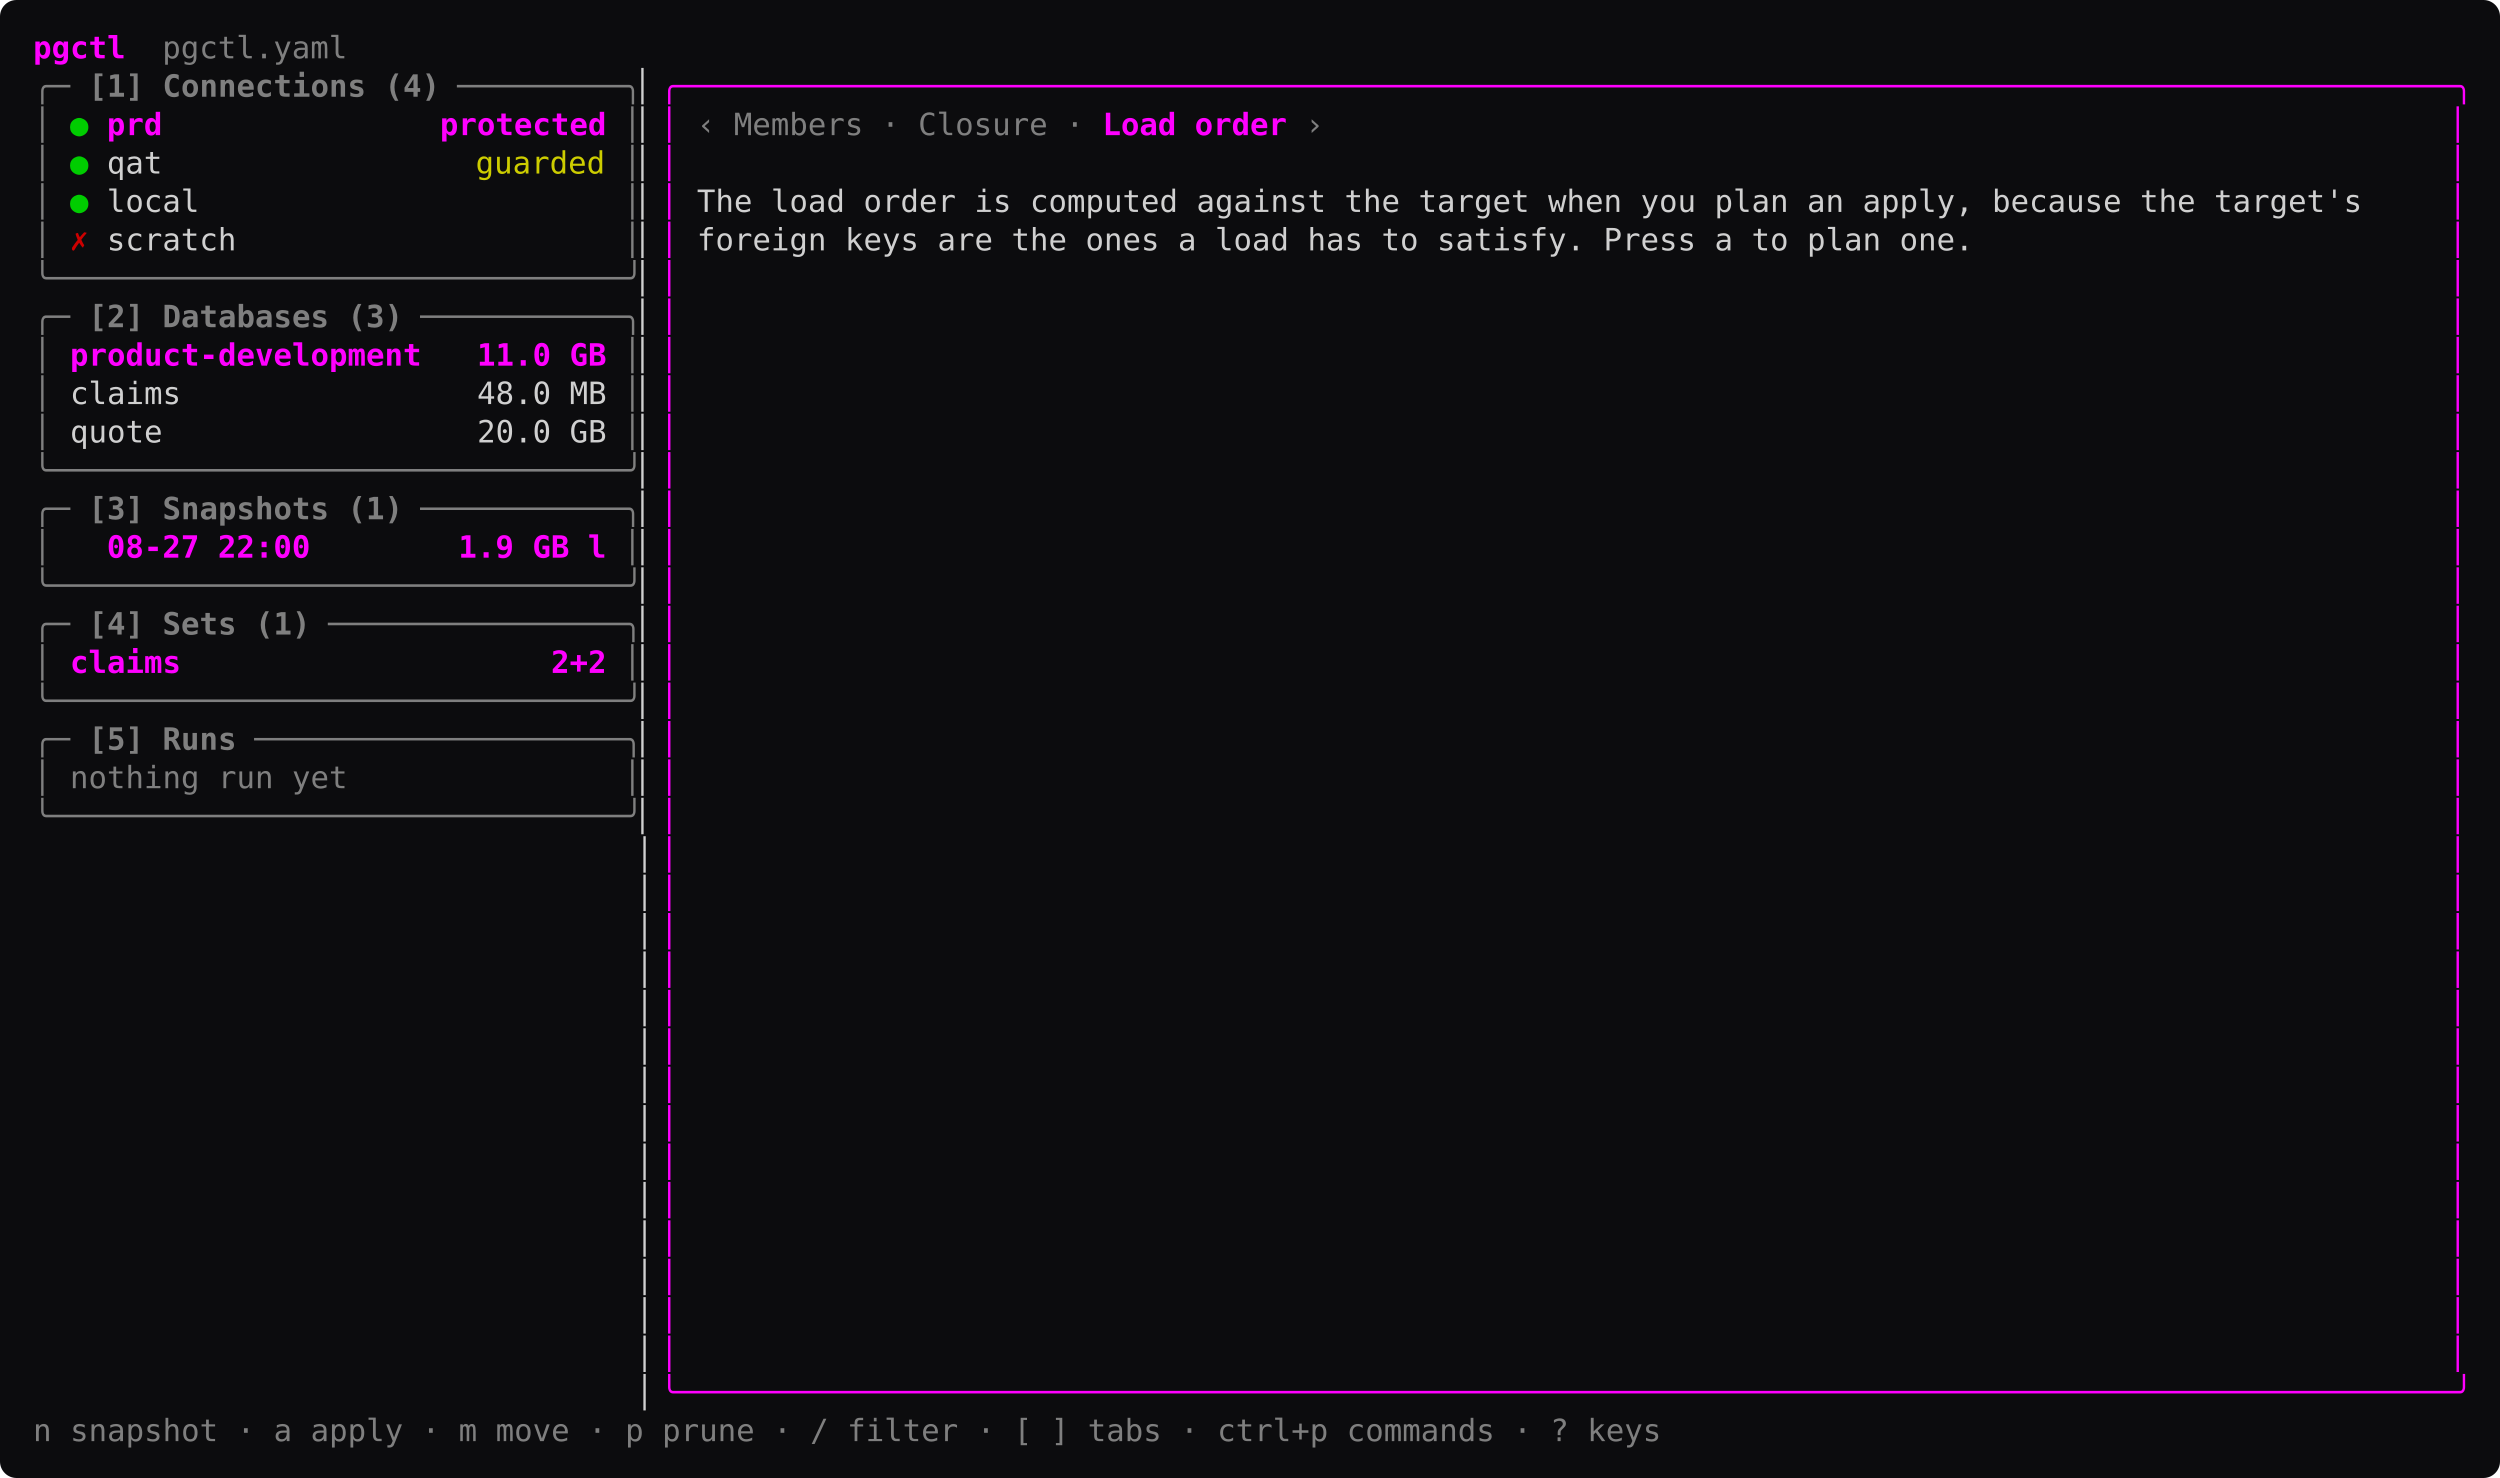
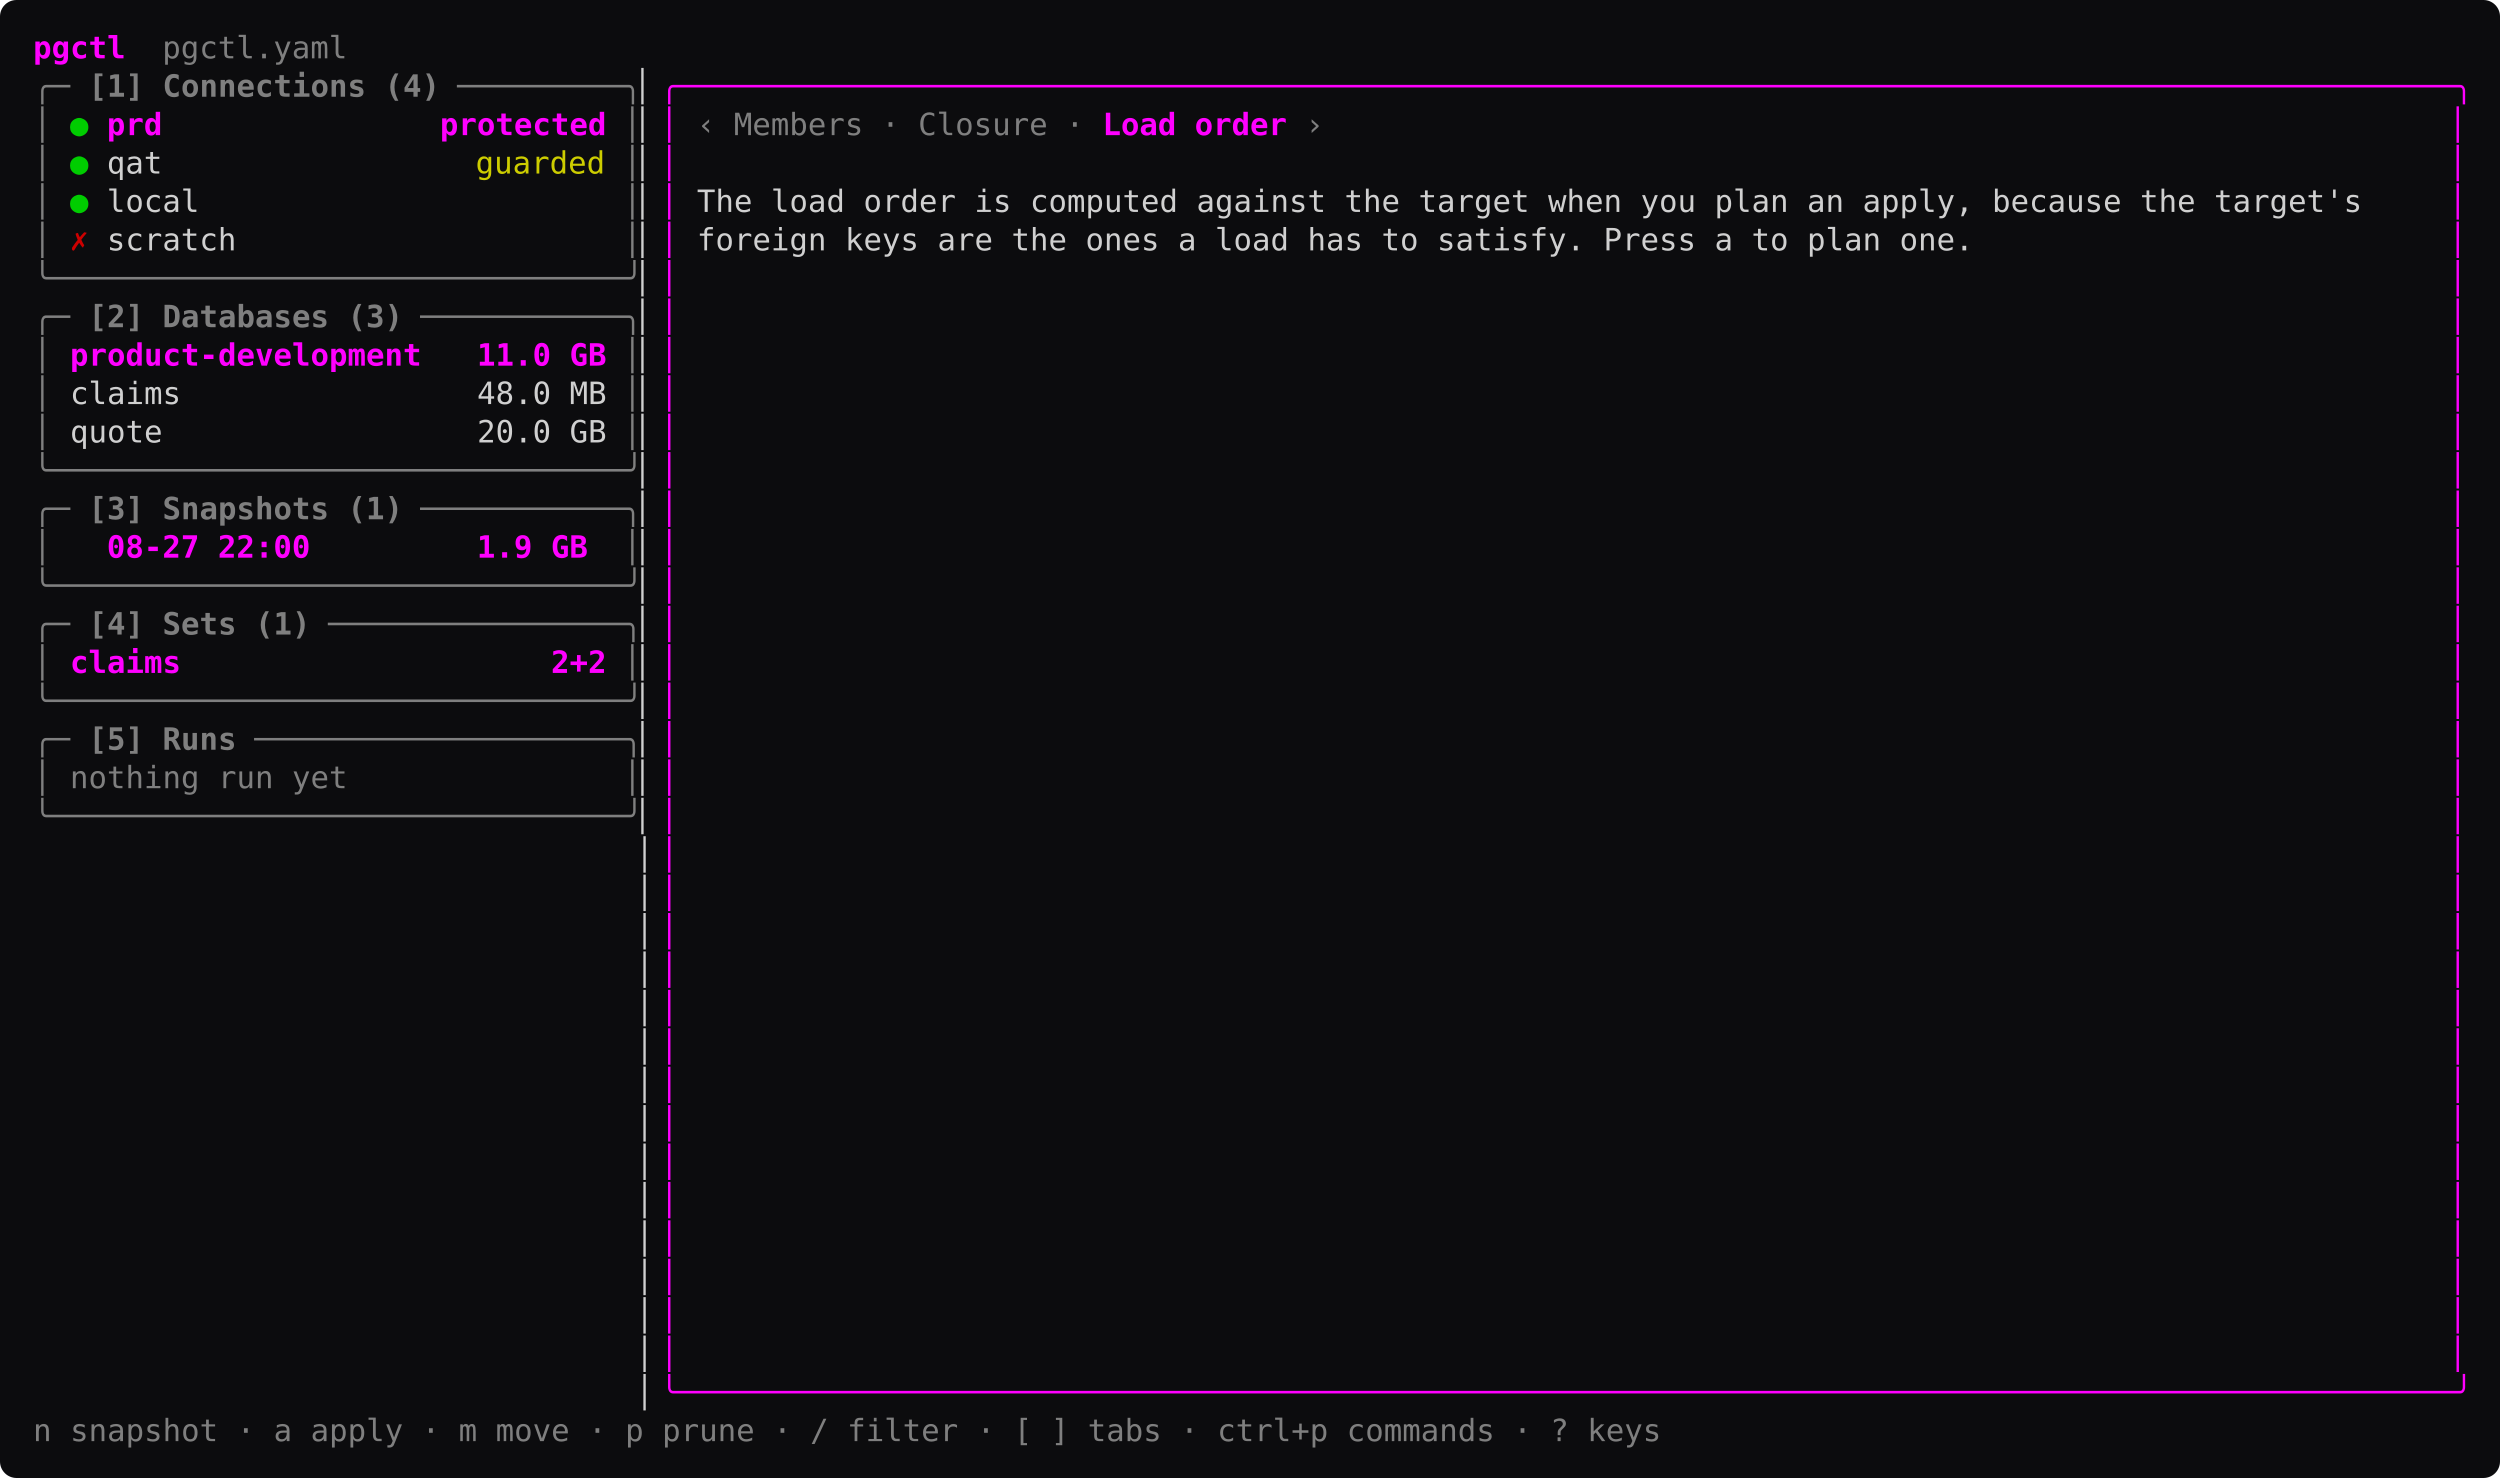
<svg xmlns="http://www.w3.org/2000/svg" width="1057.6" height="625.25" viewBox="0 0 1057.6 625.25" font-family="ui-monospace, 'SF Mono', SFMono-Regular, Menlo, Consolas, 'DejaVu Sans Mono', monospace" font-size="13" role="img">
  <rect width="1057.6" height="625.25" rx="7" fill="#0c0c0e" />
  <text x="14" y="24.68" textLength="39" lengthAdjust="spacing" fill="#ff00ff" font-weight="600" xml:space="preserve">pgctl</text>
  <text x="53" y="24.68" textLength="93.6" lengthAdjust="spacing" fill="#7f7f7f" xml:space="preserve">  pgctl.yaml</text>
  <text x="14" y="40.92" textLength="15.6" lengthAdjust="spacing" fill="#7f7f7f" xml:space="preserve">╭─</text>
  <text x="29.6" y="40.92" textLength="156" lengthAdjust="spacing" fill="#7f7f7f" font-weight="600" xml:space="preserve"> [1] Connections (4)</text>
  <text x="193.4" y="40.92" textLength="78" lengthAdjust="spacing" fill="#7f7f7f" xml:space="preserve">─────────╮</text>
  <text x="271.4" y="40.92" textLength="7.8" lengthAdjust="spacing" fill="#d0d0d0" xml:space="preserve">▏</text>
  <text x="279.2" y="40.92" textLength="764.4" lengthAdjust="spacing" fill="#ff00ff" xml:space="preserve">╭────────────────────────────────────────────────────────────────────────────────────────────────╮</text>
  <text x="14" y="57.17" textLength="7.8" lengthAdjust="spacing" fill="#7f7f7f" xml:space="preserve">│</text>
  <text x="29.6" y="57.17" textLength="7.8" lengthAdjust="spacing" fill="#00cd00" xml:space="preserve">●</text>
  <text x="45.2" y="57.17" textLength="210.6" lengthAdjust="spacing" fill="#ff00ff" font-weight="600" xml:space="preserve">prd               protected</text>
  <text x="263.6" y="57.17" textLength="7.8" lengthAdjust="spacing" fill="#7f7f7f" xml:space="preserve">│</text>
  <text x="271.4" y="57.17" textLength="7.8" lengthAdjust="spacing" fill="#d0d0d0" xml:space="preserve">▏</text>
  <text x="279.2" y="57.17" textLength="7.8" lengthAdjust="spacing" fill="#ff00ff" xml:space="preserve">│</text>
  <text x="294.8" y="57.17" textLength="7.8" lengthAdjust="spacing" fill="#7f7f7f" xml:space="preserve">‹</text>
  <text x="302.6" y="57.17" textLength="62.4" lengthAdjust="spacing" fill="#7f7f7f" xml:space="preserve"> Members</text>
  <text x="372.8" y="57.17" textLength="7.8" lengthAdjust="spacing" fill="#7f7f7f" xml:space="preserve">·</text>
  <text x="380.6" y="57.17" textLength="62.4" lengthAdjust="spacing" fill="#7f7f7f" xml:space="preserve"> Closure</text>
  <text x="450.8" y="57.17" textLength="7.8" lengthAdjust="spacing" fill="#7f7f7f" xml:space="preserve">·</text>
  <text x="466.4" y="57.17" textLength="7.8" lengthAdjust="spacing" fill="#ff00ff" font-weight="600" xml:space="preserve">L</text>
  <text x="474.2" y="57.17" textLength="7.8" lengthAdjust="spacing" fill="#ff00ff" font-weight="600" xml:space="preserve">o</text>
  <text x="482" y="57.17" textLength="7.8" lengthAdjust="spacing" fill="#ff00ff" font-weight="600" xml:space="preserve">a</text>
  <text x="489.8" y="57.17" textLength="7.8" lengthAdjust="spacing" fill="#ff00ff" font-weight="600" xml:space="preserve">d</text>
  <text x="505.4" y="57.17" textLength="7.8" lengthAdjust="spacing" fill="#ff00ff" font-weight="600" xml:space="preserve">o</text>
  <text x="513.2" y="57.17" textLength="7.8" lengthAdjust="spacing" fill="#ff00ff" font-weight="600" xml:space="preserve">r</text>
  <text x="521" y="57.17" textLength="7.8" lengthAdjust="spacing" fill="#ff00ff" font-weight="600" xml:space="preserve">d</text>
  <text x="528.8" y="57.17" textLength="7.8" lengthAdjust="spacing" fill="#ff00ff" font-weight="600" xml:space="preserve">e</text>
  <text x="536.6" y="57.17" textLength="7.8" lengthAdjust="spacing" fill="#ff00ff" font-weight="600" xml:space="preserve">r</text>
  <text x="552.2" y="57.17" textLength="7.8" lengthAdjust="spacing" fill="#7f7f7f" xml:space="preserve">›</text>
  <text x="1035.8" y="57.17" textLength="7.8" lengthAdjust="spacing" fill="#ff00ff" xml:space="preserve">│</text>
  <text x="14" y="73.42" textLength="7.8" lengthAdjust="spacing" fill="#7f7f7f" xml:space="preserve">│</text>
  <text x="29.6" y="73.42" textLength="7.8" lengthAdjust="spacing" fill="#00cd00" xml:space="preserve">●</text>
  <text x="45.2" y="73.42" textLength="23.4" lengthAdjust="spacing" fill="#d0d0d0" xml:space="preserve">qat</text>
  <text x="201.2" y="73.42" textLength="54.6" lengthAdjust="spacing" fill="#cdcd00" xml:space="preserve">guarded</text>
  <text x="263.6" y="73.42" textLength="7.8" lengthAdjust="spacing" fill="#7f7f7f" xml:space="preserve">│</text>
  <text x="271.4" y="73.42" textLength="7.8" lengthAdjust="spacing" fill="#d0d0d0" xml:space="preserve">▏</text>
  <text x="279.2" y="73.42" textLength="7.8" lengthAdjust="spacing" fill="#ff00ff" xml:space="preserve">│</text>
  <text x="1035.8" y="73.42" textLength="7.8" lengthAdjust="spacing" fill="#ff00ff" xml:space="preserve">│</text>
  <text x="14" y="89.67" textLength="7.8" lengthAdjust="spacing" fill="#7f7f7f" xml:space="preserve">│</text>
  <text x="29.6" y="89.67" textLength="7.8" lengthAdjust="spacing" fill="#00cd00" xml:space="preserve">●</text>
  <text x="45.2" y="89.67" textLength="39" lengthAdjust="spacing" fill="#d0d0d0" xml:space="preserve">local</text>
  <text x="263.6" y="89.67" textLength="7.8" lengthAdjust="spacing" fill="#7f7f7f" xml:space="preserve">│</text>
  <text x="271.4" y="89.67" textLength="7.8" lengthAdjust="spacing" fill="#d0d0d0" xml:space="preserve">▏</text>
  <text x="279.2" y="89.67" textLength="7.8" lengthAdjust="spacing" fill="#ff00ff" xml:space="preserve">│</text>
  <text x="287" y="89.67" textLength="709.8" lengthAdjust="spacing" fill="#d0d0d0" xml:space="preserve"> The load order is computed against the target when you plan an apply, because the target's</text>
  <text x="1035.8" y="89.67" textLength="7.8" lengthAdjust="spacing" fill="#ff00ff" xml:space="preserve">│</text>
  <text x="14" y="105.92" textLength="7.8" lengthAdjust="spacing" fill="#7f7f7f" xml:space="preserve">│</text>
  <text x="29.6" y="105.92" textLength="7.8" lengthAdjust="spacing" fill="#cd0000" font-weight="600" xml:space="preserve">✗</text>
  <text x="45.2" y="105.92" textLength="54.6" lengthAdjust="spacing" fill="#d0d0d0" xml:space="preserve">scratch</text>
  <text x="263.6" y="105.92" textLength="7.8" lengthAdjust="spacing" fill="#7f7f7f" xml:space="preserve">│</text>
  <text x="271.4" y="105.92" textLength="7.8" lengthAdjust="spacing" fill="#d0d0d0" xml:space="preserve">▏</text>
  <text x="279.2" y="105.92" textLength="7.8" lengthAdjust="spacing" fill="#ff00ff" xml:space="preserve">│</text>
  <text x="287" y="105.92" textLength="546" lengthAdjust="spacing" fill="#d0d0d0" xml:space="preserve"> foreign keys are the ones a load has to satisfy. Press a to plan one.</text>
  <text x="1035.8" y="105.92" textLength="7.8" lengthAdjust="spacing" fill="#ff00ff" xml:space="preserve">│</text>
  <text x="14" y="122.17" textLength="257.4" lengthAdjust="spacing" fill="#7f7f7f" xml:space="preserve">╰───────────────────────────────╯</text>
  <text x="271.4" y="122.17" textLength="7.8" lengthAdjust="spacing" fill="#d0d0d0" xml:space="preserve">▏</text>
  <text x="279.2" y="122.17" textLength="7.8" lengthAdjust="spacing" fill="#ff00ff" xml:space="preserve">│</text>
  <text x="1035.8" y="122.17" textLength="7.8" lengthAdjust="spacing" fill="#ff00ff" xml:space="preserve">│</text>
  <text x="14" y="138.43" textLength="15.6" lengthAdjust="spacing" fill="#7f7f7f" xml:space="preserve">╭─</text>
  <text x="29.6" y="138.43" textLength="140.4" lengthAdjust="spacing" fill="#7f7f7f" font-weight="600" xml:space="preserve"> [2] Databases (3)</text>
  <text x="177.8" y="138.43" textLength="93.6" lengthAdjust="spacing" fill="#7f7f7f" xml:space="preserve">───────────╮</text>
  <text x="271.4" y="138.43" textLength="7.8" lengthAdjust="spacing" fill="#d0d0d0" xml:space="preserve">▏</text>
  <text x="279.2" y="138.43" textLength="7.8" lengthAdjust="spacing" fill="#ff00ff" xml:space="preserve">│</text>
  <text x="1035.8" y="138.43" textLength="7.8" lengthAdjust="spacing" fill="#ff00ff" xml:space="preserve">│</text>
  <text x="14" y="154.68" textLength="7.8" lengthAdjust="spacing" fill="#7f7f7f" xml:space="preserve">│</text>
  <text x="29.6" y="154.68" textLength="226.2" lengthAdjust="spacing" fill="#ff00ff" font-weight="600" xml:space="preserve">product-development   11.0 GB</text>
  <text x="263.6" y="154.68" textLength="7.8" lengthAdjust="spacing" fill="#7f7f7f" xml:space="preserve">│</text>
  <text x="271.4" y="154.68" textLength="7.8" lengthAdjust="spacing" fill="#d0d0d0" xml:space="preserve">▏</text>
  <text x="279.2" y="154.68" textLength="7.8" lengthAdjust="spacing" fill="#ff00ff" xml:space="preserve">│</text>
  <text x="1035.8" y="154.68" textLength="7.8" lengthAdjust="spacing" fill="#ff00ff" xml:space="preserve">│</text>
  <text x="14" y="170.93" textLength="7.8" lengthAdjust="spacing" fill="#7f7f7f" xml:space="preserve">│</text>
  <text x="21.8" y="170.93" textLength="234" lengthAdjust="spacing" fill="#d0d0d0" xml:space="preserve"> claims                48.0 MB</text>
  <text x="263.6" y="170.93" textLength="7.8" lengthAdjust="spacing" fill="#7f7f7f" xml:space="preserve">│</text>
  <text x="271.4" y="170.93" textLength="7.8" lengthAdjust="spacing" fill="#d0d0d0" xml:space="preserve">▏</text>
  <text x="279.2" y="170.93" textLength="7.8" lengthAdjust="spacing" fill="#ff00ff" xml:space="preserve">│</text>
  <text x="1035.8" y="170.93" textLength="7.8" lengthAdjust="spacing" fill="#ff00ff" xml:space="preserve">│</text>
  <text x="14" y="187.18" textLength="7.8" lengthAdjust="spacing" fill="#7f7f7f" xml:space="preserve">│</text>
  <text x="21.8" y="187.18" textLength="234" lengthAdjust="spacing" fill="#d0d0d0" xml:space="preserve"> quote                 20.0 GB</text>
  <text x="263.6" y="187.18" textLength="7.8" lengthAdjust="spacing" fill="#7f7f7f" xml:space="preserve">│</text>
  <text x="271.4" y="187.18" textLength="7.8" lengthAdjust="spacing" fill="#d0d0d0" xml:space="preserve">▏</text>
  <text x="279.2" y="187.18" textLength="7.8" lengthAdjust="spacing" fill="#ff00ff" xml:space="preserve">│</text>
  <text x="1035.8" y="187.18" textLength="7.8" lengthAdjust="spacing" fill="#ff00ff" xml:space="preserve">│</text>
  <text x="14" y="203.43" textLength="257.4" lengthAdjust="spacing" fill="#7f7f7f" xml:space="preserve">╰───────────────────────────────╯</text>
  <text x="271.4" y="203.43" textLength="7.8" lengthAdjust="spacing" fill="#d0d0d0" xml:space="preserve">▏</text>
  <text x="279.2" y="203.43" textLength="7.8" lengthAdjust="spacing" fill="#ff00ff" xml:space="preserve">│</text>
  <text x="1035.8" y="203.43" textLength="7.8" lengthAdjust="spacing" fill="#ff00ff" xml:space="preserve">│</text>
  <text x="14" y="219.68" textLength="15.6" lengthAdjust="spacing" fill="#7f7f7f" xml:space="preserve">╭─</text>
  <text x="29.6" y="219.68" textLength="140.4" lengthAdjust="spacing" fill="#7f7f7f" font-weight="600" xml:space="preserve"> [3] Snapshots (1)</text>
  <text x="177.8" y="219.68" textLength="93.6" lengthAdjust="spacing" fill="#7f7f7f" xml:space="preserve">───────────╮</text>
  <text x="271.4" y="219.68" textLength="7.8" lengthAdjust="spacing" fill="#d0d0d0" xml:space="preserve">▏</text>
  <text x="279.2" y="219.68" textLength="7.8" lengthAdjust="spacing" fill="#ff00ff" xml:space="preserve">│</text>
  <text x="1035.8" y="219.68" textLength="7.8" lengthAdjust="spacing" fill="#ff00ff" xml:space="preserve">│</text>
  <text x="14" y="235.93" textLength="7.8" lengthAdjust="spacing" fill="#7f7f7f" xml:space="preserve">│</text>
-   <text x="45.2" y="235.93" textLength="210.6" lengthAdjust="spacing" fill="#ff00ff" font-weight="600" xml:space="preserve">08-27 22:00        1.9 GB l</text>
+   <text x="45.2" y="235.93" textLength="202.8" lengthAdjust="spacing" fill="#ff00ff" font-weight="600" xml:space="preserve">08-27 22:00         1.9 GB</text>
  <text x="263.6" y="235.93" textLength="7.8" lengthAdjust="spacing" fill="#7f7f7f" xml:space="preserve">│</text>
  <text x="271.4" y="235.93" textLength="7.8" lengthAdjust="spacing" fill="#d0d0d0" xml:space="preserve">▏</text>
  <text x="279.2" y="235.93" textLength="7.8" lengthAdjust="spacing" fill="#ff00ff" xml:space="preserve">│</text>
  <text x="1035.8" y="235.93" textLength="7.8" lengthAdjust="spacing" fill="#ff00ff" xml:space="preserve">│</text>
  <text x="14" y="252.18" textLength="257.4" lengthAdjust="spacing" fill="#7f7f7f" xml:space="preserve">╰───────────────────────────────╯</text>
  <text x="271.4" y="252.18" textLength="7.8" lengthAdjust="spacing" fill="#d0d0d0" xml:space="preserve">▏</text>
  <text x="279.2" y="252.18" textLength="7.8" lengthAdjust="spacing" fill="#ff00ff" xml:space="preserve">│</text>
  <text x="1035.8" y="252.18" textLength="7.8" lengthAdjust="spacing" fill="#ff00ff" xml:space="preserve">│</text>
  <text x="14" y="268.43" textLength="15.6" lengthAdjust="spacing" fill="#7f7f7f" xml:space="preserve">╭─</text>
  <text x="29.6" y="268.43" textLength="101.4" lengthAdjust="spacing" fill="#7f7f7f" font-weight="600" xml:space="preserve"> [4] Sets (1)</text>
  <text x="138.8" y="268.43" textLength="132.6" lengthAdjust="spacing" fill="#7f7f7f" xml:space="preserve">────────────────╮</text>
  <text x="271.4" y="268.43" textLength="7.8" lengthAdjust="spacing" fill="#d0d0d0" xml:space="preserve">▏</text>
  <text x="279.2" y="268.43" textLength="7.8" lengthAdjust="spacing" fill="#ff00ff" xml:space="preserve">│</text>
  <text x="1035.8" y="268.43" textLength="7.8" lengthAdjust="spacing" fill="#ff00ff" xml:space="preserve">│</text>
  <text x="14" y="284.68" textLength="7.8" lengthAdjust="spacing" fill="#7f7f7f" xml:space="preserve">│</text>
  <text x="29.6" y="284.68" textLength="226.2" lengthAdjust="spacing" fill="#ff00ff" font-weight="600" xml:space="preserve">claims                    2+2</text>
  <text x="263.6" y="284.68" textLength="7.8" lengthAdjust="spacing" fill="#7f7f7f" xml:space="preserve">│</text>
  <text x="271.4" y="284.68" textLength="7.8" lengthAdjust="spacing" fill="#d0d0d0" xml:space="preserve">▏</text>
  <text x="279.2" y="284.68" textLength="7.8" lengthAdjust="spacing" fill="#ff00ff" xml:space="preserve">│</text>
  <text x="1035.8" y="284.68" textLength="7.8" lengthAdjust="spacing" fill="#ff00ff" xml:space="preserve">│</text>
  <text x="14" y="300.93" textLength="257.4" lengthAdjust="spacing" fill="#7f7f7f" xml:space="preserve">╰───────────────────────────────╯</text>
  <text x="271.4" y="300.93" textLength="7.8" lengthAdjust="spacing" fill="#d0d0d0" xml:space="preserve">▏</text>
  <text x="279.2" y="300.93" textLength="7.8" lengthAdjust="spacing" fill="#ff00ff" xml:space="preserve">│</text>
  <text x="1035.8" y="300.93" textLength="7.8" lengthAdjust="spacing" fill="#ff00ff" xml:space="preserve">│</text>
  <text x="14" y="317.18" textLength="15.6" lengthAdjust="spacing" fill="#7f7f7f" xml:space="preserve">╭─</text>
  <text x="29.6" y="317.18" textLength="70.2" lengthAdjust="spacing" fill="#7f7f7f" font-weight="600" xml:space="preserve"> [5] Runs</text>
  <text x="107.6" y="317.18" textLength="163.8" lengthAdjust="spacing" fill="#7f7f7f" xml:space="preserve">────────────────────╮</text>
  <text x="271.4" y="317.18" textLength="7.8" lengthAdjust="spacing" fill="#d0d0d0" xml:space="preserve">▏</text>
  <text x="279.2" y="317.18" textLength="7.8" lengthAdjust="spacing" fill="#ff00ff" xml:space="preserve">│</text>
  <text x="1035.8" y="317.18" textLength="7.8" lengthAdjust="spacing" fill="#ff00ff" xml:space="preserve">│</text>
  <text x="14" y="333.43" textLength="7.8" lengthAdjust="spacing" fill="#7f7f7f" xml:space="preserve">│</text>
  <text x="29.6" y="333.43" textLength="117" lengthAdjust="spacing" fill="#7f7f7f" xml:space="preserve">nothing run yet</text>
  <text x="263.6" y="333.43" textLength="7.8" lengthAdjust="spacing" fill="#7f7f7f" xml:space="preserve">│</text>
  <text x="271.4" y="333.43" textLength="7.8" lengthAdjust="spacing" fill="#d0d0d0" xml:space="preserve">▏</text>
  <text x="279.2" y="333.43" textLength="7.8" lengthAdjust="spacing" fill="#ff00ff" xml:space="preserve">│</text>
  <text x="1035.8" y="333.43" textLength="7.8" lengthAdjust="spacing" fill="#ff00ff" xml:space="preserve">│</text>
  <text x="14" y="349.68" textLength="257.4" lengthAdjust="spacing" fill="#7f7f7f" xml:space="preserve">╰───────────────────────────────╯</text>
  <text x="271.4" y="349.68" textLength="7.8" lengthAdjust="spacing" fill="#d0d0d0" xml:space="preserve">▏</text>
  <text x="279.2" y="349.68" textLength="7.8" lengthAdjust="spacing" fill="#ff00ff" xml:space="preserve">│</text>
  <text x="1035.8" y="349.68" textLength="7.8" lengthAdjust="spacing" fill="#ff00ff" xml:space="preserve">│</text>
  <text x="14" y="365.93" textLength="265.2" lengthAdjust="spacing" fill="#d0d0d0" xml:space="preserve">                                 ▏</text>
  <text x="279.2" y="365.93" textLength="7.8" lengthAdjust="spacing" fill="#ff00ff" xml:space="preserve">│</text>
  <text x="1035.8" y="365.93" textLength="7.8" lengthAdjust="spacing" fill="#ff00ff" xml:space="preserve">│</text>
  <text x="14" y="382.18" textLength="265.2" lengthAdjust="spacing" fill="#d0d0d0" xml:space="preserve">                                 ▏</text>
  <text x="279.2" y="382.18" textLength="7.8" lengthAdjust="spacing" fill="#ff00ff" xml:space="preserve">│</text>
  <text x="1035.8" y="382.18" textLength="7.8" lengthAdjust="spacing" fill="#ff00ff" xml:space="preserve">│</text>
  <text x="14" y="398.43" textLength="265.2" lengthAdjust="spacing" fill="#d0d0d0" xml:space="preserve">                                 ▏</text>
  <text x="279.2" y="398.43" textLength="7.8" lengthAdjust="spacing" fill="#ff00ff" xml:space="preserve">│</text>
  <text x="1035.8" y="398.43" textLength="7.8" lengthAdjust="spacing" fill="#ff00ff" xml:space="preserve">│</text>
  <text x="14" y="414.68" textLength="265.2" lengthAdjust="spacing" fill="#d0d0d0" xml:space="preserve">                                 ▏</text>
  <text x="279.2" y="414.68" textLength="7.8" lengthAdjust="spacing" fill="#ff00ff" xml:space="preserve">│</text>
  <text x="1035.8" y="414.68" textLength="7.8" lengthAdjust="spacing" fill="#ff00ff" xml:space="preserve">│</text>
  <text x="14" y="430.93" textLength="265.2" lengthAdjust="spacing" fill="#d0d0d0" xml:space="preserve">                                 ▏</text>
  <text x="279.2" y="430.93" textLength="7.8" lengthAdjust="spacing" fill="#ff00ff" xml:space="preserve">│</text>
  <text x="1035.8" y="430.93" textLength="7.8" lengthAdjust="spacing" fill="#ff00ff" xml:space="preserve">│</text>
  <text x="14" y="447.18" textLength="265.2" lengthAdjust="spacing" fill="#d0d0d0" xml:space="preserve">                                 ▏</text>
  <text x="279.2" y="447.18" textLength="7.8" lengthAdjust="spacing" fill="#ff00ff" xml:space="preserve">│</text>
  <text x="1035.8" y="447.18" textLength="7.8" lengthAdjust="spacing" fill="#ff00ff" xml:space="preserve">│</text>
  <text x="14" y="463.43" textLength="265.2" lengthAdjust="spacing" fill="#d0d0d0" xml:space="preserve">                                 ▏</text>
  <text x="279.2" y="463.43" textLength="7.8" lengthAdjust="spacing" fill="#ff00ff" xml:space="preserve">│</text>
  <text x="1035.8" y="463.43" textLength="7.8" lengthAdjust="spacing" fill="#ff00ff" xml:space="preserve">│</text>
  <text x="14" y="479.68" textLength="265.2" lengthAdjust="spacing" fill="#d0d0d0" xml:space="preserve">                                 ▏</text>
  <text x="279.2" y="479.68" textLength="7.8" lengthAdjust="spacing" fill="#ff00ff" xml:space="preserve">│</text>
  <text x="1035.8" y="479.68" textLength="7.8" lengthAdjust="spacing" fill="#ff00ff" xml:space="preserve">│</text>
  <text x="14" y="495.93" textLength="265.2" lengthAdjust="spacing" fill="#d0d0d0" xml:space="preserve">                                 ▏</text>
  <text x="279.2" y="495.93" textLength="7.8" lengthAdjust="spacing" fill="#ff00ff" xml:space="preserve">│</text>
  <text x="1035.8" y="495.93" textLength="7.8" lengthAdjust="spacing" fill="#ff00ff" xml:space="preserve">│</text>
  <text x="14" y="512.17" textLength="265.2" lengthAdjust="spacing" fill="#d0d0d0" xml:space="preserve">                                 ▏</text>
  <text x="279.2" y="512.17" textLength="7.8" lengthAdjust="spacing" fill="#ff00ff" xml:space="preserve">│</text>
  <text x="1035.8" y="512.17" textLength="7.8" lengthAdjust="spacing" fill="#ff00ff" xml:space="preserve">│</text>
  <text x="14" y="528.42" textLength="265.2" lengthAdjust="spacing" fill="#d0d0d0" xml:space="preserve">                                 ▏</text>
  <text x="279.2" y="528.42" textLength="7.8" lengthAdjust="spacing" fill="#ff00ff" xml:space="preserve">│</text>
  <text x="1035.8" y="528.42" textLength="7.8" lengthAdjust="spacing" fill="#ff00ff" xml:space="preserve">│</text>
  <text x="14" y="544.67" textLength="265.2" lengthAdjust="spacing" fill="#d0d0d0" xml:space="preserve">                                 ▏</text>
  <text x="279.2" y="544.67" textLength="7.8" lengthAdjust="spacing" fill="#ff00ff" xml:space="preserve">│</text>
  <text x="1035.8" y="544.67" textLength="7.8" lengthAdjust="spacing" fill="#ff00ff" xml:space="preserve">│</text>
  <text x="14" y="560.92" textLength="265.2" lengthAdjust="spacing" fill="#d0d0d0" xml:space="preserve">                                 ▏</text>
  <text x="279.2" y="560.92" textLength="7.8" lengthAdjust="spacing" fill="#ff00ff" xml:space="preserve">│</text>
  <text x="1035.8" y="560.92" textLength="7.8" lengthAdjust="spacing" fill="#ff00ff" xml:space="preserve">│</text>
  <text x="14" y="577.17" textLength="265.2" lengthAdjust="spacing" fill="#d0d0d0" xml:space="preserve">                                 ▏</text>
  <text x="279.2" y="577.17" textLength="7.8" lengthAdjust="spacing" fill="#ff00ff" xml:space="preserve">│</text>
  <text x="1035.8" y="577.17" textLength="7.8" lengthAdjust="spacing" fill="#ff00ff" xml:space="preserve">│</text>
  <text x="14" y="593.42" textLength="265.2" lengthAdjust="spacing" fill="#d0d0d0" xml:space="preserve">                                 ▏</text>
  <text x="279.2" y="593.42" textLength="764.4" lengthAdjust="spacing" fill="#ff00ff" xml:space="preserve">╰────────────────────────────────────────────────────────────────────────────────────────────────╯</text>
  <text x="14" y="609.67" textLength="686.4" lengthAdjust="spacing" fill="#7f7f7f" xml:space="preserve">n snapshot · a apply · m move · p prune · / filter · [ ] tabs · ctrl+p commands · ? keys</text>
</svg>
